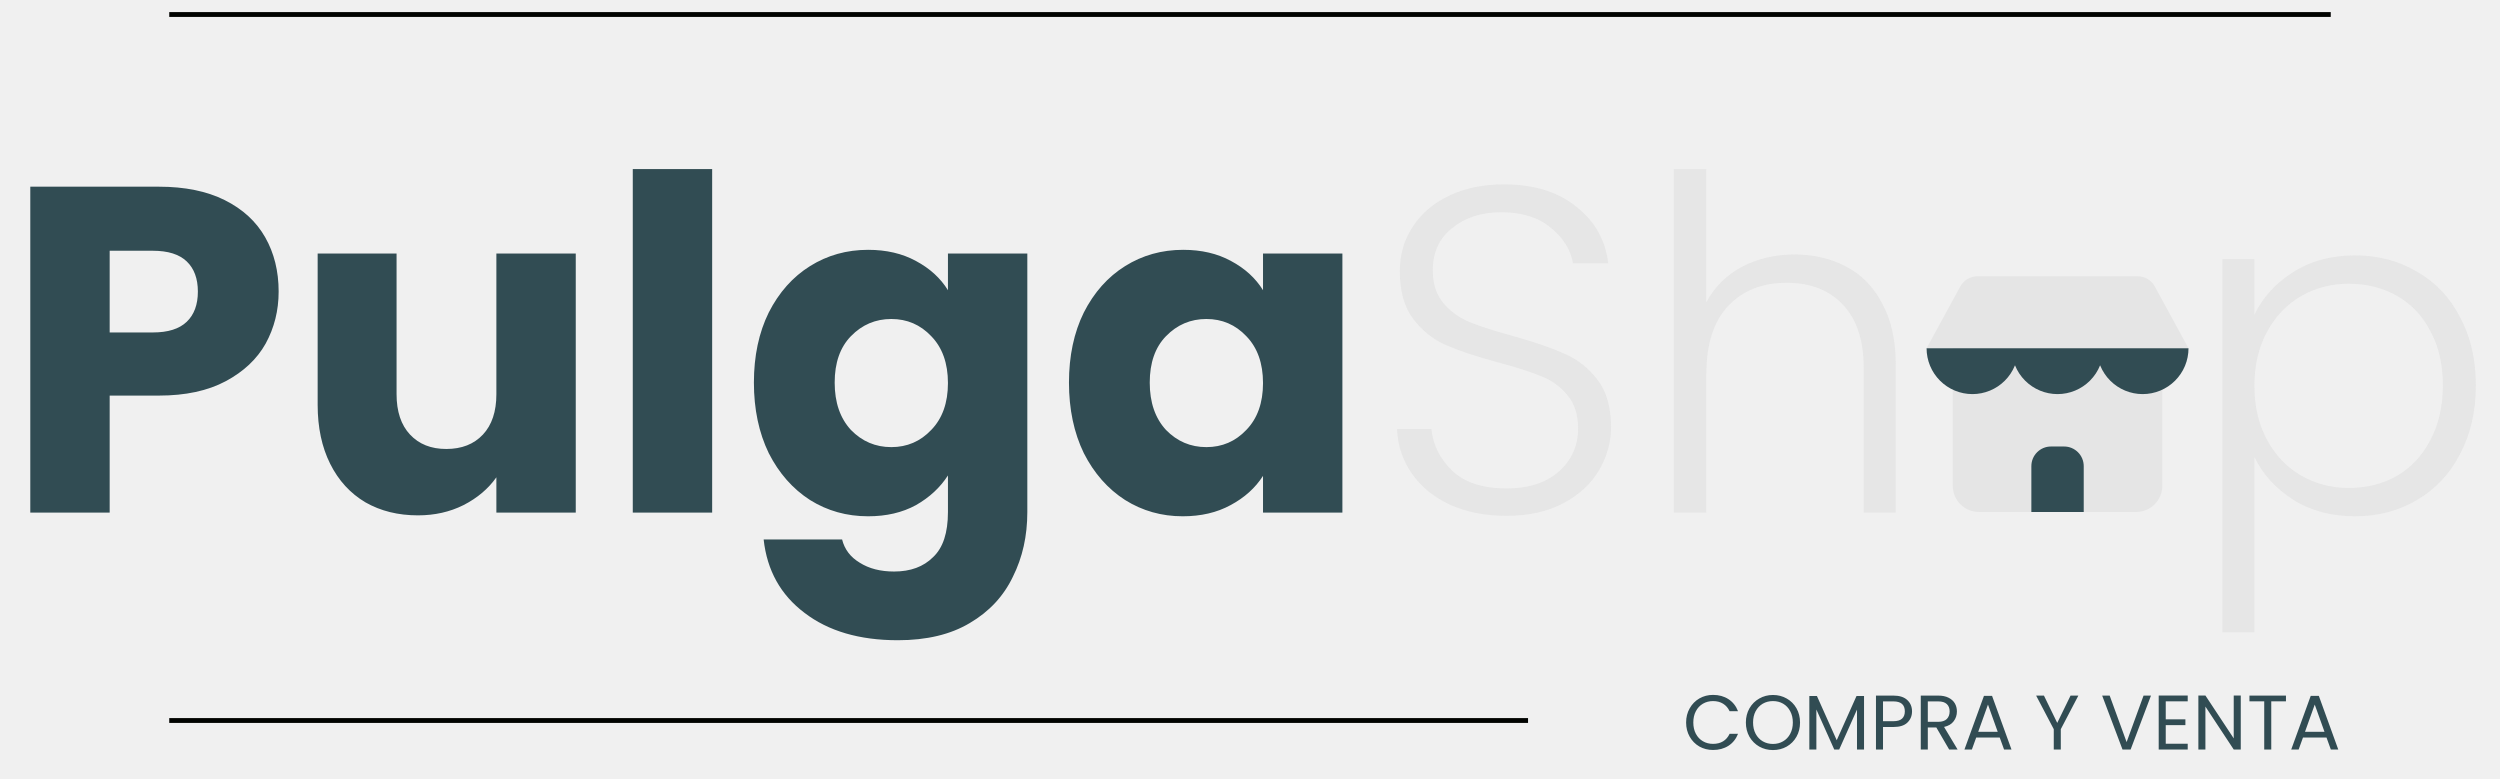
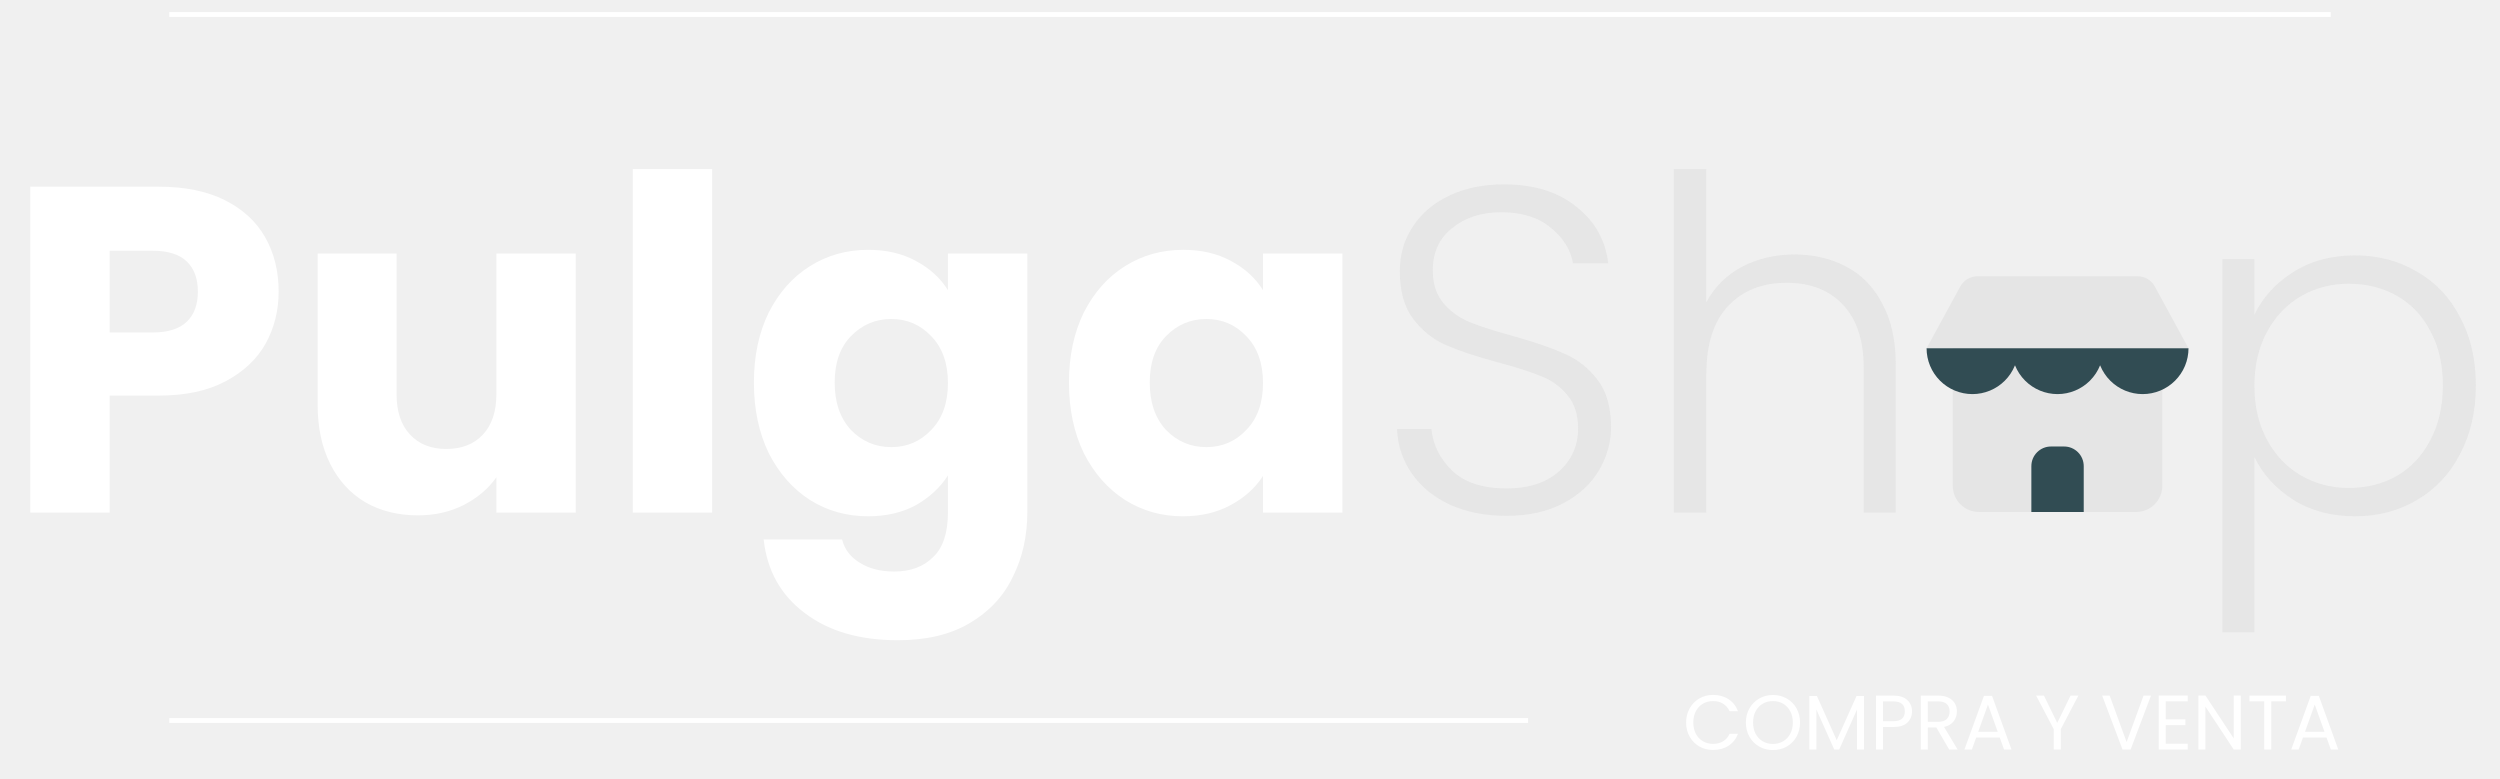
<svg xmlns="http://www.w3.org/2000/svg" width="517" height="161" viewBox="0 0 517 161" fill="none">
-   <path d="M57.624 60.304C57.624 64.208 56.728 67.792 54.937 71.056C53.145 74.256 50.392 76.848 46.681 78.832C42.968 80.816 38.361 81.808 32.856 81.808H22.68V106H6.264V38.608H32.856C38.233 38.608 42.776 39.536 46.489 41.392C50.2 43.248 52.984 45.808 54.84 49.072C56.697 52.336 57.624 56.08 57.624 60.304ZM31.608 68.752C34.745 68.752 37.081 68.016 38.617 66.544C40.153 65.072 40.92 62.992 40.92 60.304C40.92 57.616 40.153 55.536 38.617 54.064C37.081 52.592 34.745 51.856 31.608 51.856H22.68V68.752H31.608ZM119.067 52.432V106H102.651V98.704C100.987 101.072 98.715 102.992 95.835 104.464C93.019 105.872 89.883 106.576 86.427 106.576C82.331 106.576 78.715 105.68 75.579 103.888C72.443 102.032 70.011 99.376 68.283 95.92C66.555 92.464 65.691 88.4 65.691 83.728V52.432H82.011V81.52C82.011 85.104 82.939 87.888 84.795 89.872C86.651 91.856 89.147 92.848 92.283 92.848C95.483 92.848 98.011 91.856 99.867 89.872C101.723 87.888 102.651 85.104 102.651 81.52V52.432H119.067ZM147.274 34.96V106H130.858V34.96H147.274ZM179.523 51.664C183.299 51.664 186.595 52.432 189.411 53.968C192.291 55.504 194.499 57.52 196.035 60.016V52.432H212.451V105.904C212.451 110.832 211.459 115.28 209.475 119.248C207.555 123.28 204.579 126.48 200.547 128.848C196.579 131.216 191.619 132.4 185.667 132.4C177.731 132.4 171.299 130.512 166.371 126.736C161.443 123.024 158.627 117.968 157.923 111.568H174.147C174.659 113.616 175.875 115.216 177.795 116.368C179.715 117.584 182.083 118.192 184.899 118.192C188.291 118.192 190.979 117.2 192.963 115.216C195.011 113.296 196.035 110.192 196.035 105.904V98.32C194.435 100.816 192.227 102.864 189.411 104.464C186.595 106 183.299 106.768 179.523 106.768C175.107 106.768 171.107 105.648 167.523 103.408C163.939 101.104 161.091 97.872 158.979 93.712C156.931 89.488 155.907 84.624 155.907 79.12C155.907 73.616 156.931 68.784 158.979 64.624C161.091 60.464 163.939 57.264 167.523 55.024C171.107 52.784 175.107 51.664 179.523 51.664ZM196.035 79.216C196.035 75.12 194.883 71.888 192.579 69.52C190.339 67.152 187.587 65.968 184.323 65.968C181.059 65.968 178.275 67.152 175.971 69.52C173.731 71.824 172.611 75.024 172.611 79.12C172.611 83.216 173.731 86.48 175.971 88.912C178.275 91.28 181.059 92.464 184.323 92.464C187.587 92.464 190.339 91.28 192.579 88.912C194.883 86.544 196.035 83.312 196.035 79.216ZM221.063 79.12C221.063 73.616 222.087 68.784 224.135 64.624C226.247 60.464 229.095 57.264 232.679 55.024C236.263 52.784 240.263 51.664 244.679 51.664C248.455 51.664 251.751 52.432 254.567 53.968C257.447 55.504 259.655 57.52 261.191 60.016V52.432H277.607V106H261.191V98.416C259.591 100.912 257.351 102.928 254.471 104.464C251.655 106 248.359 106.768 244.583 106.768C240.231 106.768 236.263 105.648 232.679 103.408C229.095 101.104 226.247 97.872 224.135 93.712C222.087 89.488 221.063 84.624 221.063 79.12ZM261.191 79.216C261.191 75.12 260.039 71.888 257.735 69.52C255.495 67.152 252.743 65.968 249.479 65.968C246.215 65.968 243.431 67.152 241.127 69.52C238.887 71.824 237.767 75.024 237.767 79.12C237.767 83.216 238.887 86.48 241.127 88.912C243.431 91.28 246.215 92.464 249.479 92.464C252.743 92.464 255.495 91.28 257.735 88.912C260.039 86.544 261.191 83.312 261.191 79.216Z" fill="#314C53" />
+   <path d="M57.624 60.304C57.624 64.208 56.728 67.792 54.937 71.056C53.145 74.256 50.392 76.848 46.681 78.832C42.968 80.816 38.361 81.808 32.856 81.808H22.68V106H6.264V38.608H32.856C38.233 38.608 42.776 39.536 46.489 41.392C50.2 43.248 52.984 45.808 54.84 49.072C56.697 52.336 57.624 56.08 57.624 60.304ZM31.608 68.752C34.745 68.752 37.081 68.016 38.617 66.544C40.153 65.072 40.92 62.992 40.92 60.304C40.92 57.616 40.153 55.536 38.617 54.064C37.081 52.592 34.745 51.856 31.608 51.856H22.68V68.752H31.608ZM119.067 52.432V106H102.651V98.704C100.987 101.072 98.715 102.992 95.835 104.464C93.019 105.872 89.883 106.576 86.427 106.576C82.331 106.576 78.715 105.68 75.579 103.888C72.443 102.032 70.011 99.376 68.283 95.92C66.555 92.464 65.691 88.4 65.691 83.728V52.432H82.011V81.52C82.011 85.104 82.939 87.888 84.795 89.872C86.651 91.856 89.147 92.848 92.283 92.848C95.483 92.848 98.011 91.856 99.867 89.872C101.723 87.888 102.651 85.104 102.651 81.52V52.432H119.067ZM147.274 34.96V106H130.858V34.96H147.274ZM179.523 51.664C183.299 51.664 186.595 52.432 189.411 53.968C192.291 55.504 194.499 57.52 196.035 60.016V52.432H212.451V105.904C212.451 110.832 211.459 115.28 209.475 119.248C207.555 123.28 204.579 126.48 200.547 128.848C196.579 131.216 191.619 132.4 185.667 132.4C177.731 132.4 171.299 130.512 166.371 126.736C161.443 123.024 158.627 117.968 157.923 111.568H174.147C174.659 113.616 175.875 115.216 177.795 116.368C179.715 117.584 182.083 118.192 184.899 118.192C188.291 118.192 190.979 117.2 192.963 115.216C195.011 113.296 196.035 110.192 196.035 105.904V98.32C194.435 100.816 192.227 102.864 189.411 104.464C186.595 106 183.299 106.768 179.523 106.768C175.107 106.768 171.107 105.648 167.523 103.408C163.939 101.104 161.091 97.872 158.979 93.712C156.931 89.488 155.907 84.624 155.907 79.12C155.907 73.616 156.931 68.784 158.979 64.624C161.091 60.464 163.939 57.264 167.523 55.024C171.107 52.784 175.107 51.664 179.523 51.664ZM196.035 79.216C196.035 75.12 194.883 71.888 192.579 69.52C190.339 67.152 187.587 65.968 184.323 65.968C181.059 65.968 178.275 67.152 175.971 69.52C173.731 71.824 172.611 75.024 172.611 79.12C172.611 83.216 173.731 86.48 175.971 88.912C178.275 91.28 181.059 92.464 184.323 92.464C187.587 92.464 190.339 91.28 192.579 88.912C194.883 86.544 196.035 83.312 196.035 79.216ZM221.063 79.12C221.063 73.616 222.087 68.784 224.135 64.624C226.247 60.464 229.095 57.264 232.679 55.024C236.263 52.784 240.263 51.664 244.679 51.664C248.455 51.664 251.751 52.432 254.567 53.968C257.447 55.504 259.655 57.52 261.191 60.016V52.432H277.607V106H261.191V98.416C259.591 100.912 257.351 102.928 254.471 104.464C251.655 106 248.359 106.768 244.583 106.768C240.231 106.768 236.263 105.648 232.679 103.408C229.095 101.104 226.247 97.872 224.135 93.712C222.087 89.488 221.063 84.624 221.063 79.12ZM261.191 79.216C261.191 75.12 260.039 71.888 257.735 69.52C255.495 67.152 252.743 65.968 249.479 65.968C246.215 65.968 243.431 67.152 241.127 69.52C238.887 71.824 237.767 75.024 237.767 79.12C237.767 83.216 238.887 86.48 241.127 88.912C243.431 91.28 246.215 92.464 249.479 92.464C252.743 92.464 255.495 91.28 257.735 88.912C260.039 86.544 261.191 83.312 261.191 79.216Z" fill="white" />
  <path d="M311.563 106.672C307.147 106.672 303.243 105.904 299.851 104.368C296.523 102.832 293.899 100.688 291.979 97.936C290.059 95.184 289.035 92.112 288.907 88.72H296.011C296.331 91.984 297.771 94.864 300.331 97.36C302.891 99.792 306.635 101.008 311.563 101.008C316.107 101.008 319.691 99.856 322.315 97.552C325.003 95.184 326.347 92.208 326.347 88.624C326.347 85.744 325.611 83.44 324.139 81.712C322.667 79.92 320.843 78.608 318.667 77.776C316.491 76.88 313.483 75.92 309.643 74.896C305.163 73.68 301.611 72.496 298.987 71.344C296.363 70.192 294.123 68.4 292.267 65.968C290.411 63.536 289.483 60.24 289.483 56.08C289.483 52.624 290.379 49.552 292.171 46.864C293.963 44.112 296.491 41.968 299.755 40.432C303.019 38.896 306.763 38.128 310.987 38.128C317.195 38.128 322.187 39.664 325.963 42.736C329.803 45.744 332.011 49.648 332.587 54.448H325.291C324.843 51.696 323.339 49.264 320.779 47.152C318.219 44.976 314.763 43.888 310.411 43.888C306.379 43.888 303.019 44.976 300.331 47.152C297.643 49.264 296.299 52.176 296.299 55.888C296.299 58.704 297.035 60.976 298.507 62.704C299.979 64.432 301.803 65.744 303.979 66.64C306.219 67.536 309.227 68.496 313.003 69.52C317.355 70.736 320.875 71.952 323.563 73.168C326.251 74.32 328.523 76.112 330.379 78.544C332.235 80.976 333.163 84.24 333.163 88.336C333.163 91.472 332.331 94.448 330.667 97.264C329.003 100.08 326.539 102.352 323.275 104.08C320.011 105.808 316.107 106.672 311.563 106.672ZM371.109 52.624C375.077 52.624 378.629 53.456 381.765 55.12C384.965 56.784 387.461 59.344 389.253 62.8C391.109 66.192 392.037 70.352 392.037 75.28V106H385.413V76.048C385.413 70.352 383.973 66 381.093 62.992C378.277 59.984 374.405 58.48 369.477 58.48C364.421 58.48 360.389 60.08 357.381 63.28C354.373 66.48 352.869 71.184 352.869 77.392V106H346.149V34.96H352.869V62.512C354.533 59.376 356.965 56.944 360.165 55.216C363.429 53.488 367.077 52.624 371.109 52.624ZM466.21 65.104C467.874 61.584 470.498 58.672 474.082 56.368C477.73 54 482.05 52.816 487.042 52.816C491.778 52.816 496.034 53.936 499.81 56.176C503.65 58.352 506.626 61.488 508.738 65.584C510.914 69.616 512.002 74.32 512.002 79.696C512.002 85.072 510.914 89.808 508.738 93.904C506.626 98 503.65 101.168 499.81 103.408C496.034 105.648 491.778 106.768 487.042 106.768C482.114 106.768 477.826 105.616 474.178 103.312C470.53 100.944 467.874 98 466.21 94.48V130.768H459.586V53.584H466.21V65.104ZM505.186 79.696C505.186 75.344 504.322 71.6 502.594 68.464C500.93 65.264 498.626 62.832 495.682 61.168C492.738 59.504 489.41 58.672 485.698 58.672C482.114 58.672 478.818 59.536 475.81 61.264C472.866 62.992 470.53 65.456 468.802 68.656C467.074 71.856 466.21 75.568 466.21 79.792C466.21 84.016 467.074 87.728 468.802 90.928C470.53 94.128 472.866 96.592 475.81 98.32C478.818 100.048 482.114 100.912 485.698 100.912C489.41 100.912 492.738 100.08 495.682 98.416C498.626 96.688 500.93 94.224 502.594 91.024C504.322 87.76 505.186 83.984 505.186 79.696Z" fill="#E5E5E5" fill-opacity="0.92" />
-   <path d="M348.688 149.416C348.688 148.328 348.933 147.352 349.424 146.488C349.915 145.613 350.581 144.931 351.424 144.44C352.277 143.949 353.221 143.704 354.256 143.704C355.472 143.704 356.533 143.997 357.44 144.584C358.347 145.171 359.008 146.003 359.424 147.08H357.68C357.371 146.408 356.923 145.891 356.336 145.528C355.76 145.165 355.067 144.984 354.256 144.984C353.477 144.984 352.779 145.165 352.16 145.528C351.541 145.891 351.056 146.408 350.704 147.08C350.352 147.741 350.176 148.52 350.176 149.416C350.176 150.301 350.352 151.08 350.704 151.752C351.056 152.413 351.541 152.925 352.16 153.288C352.779 153.651 353.477 153.832 354.256 153.832C355.067 153.832 355.76 153.656 356.336 153.304C356.923 152.941 357.371 152.424 357.68 151.752H359.424C359.008 152.819 358.347 153.645 357.44 154.232C356.533 154.808 355.472 155.096 354.256 155.096C353.221 155.096 352.277 154.856 351.424 154.376C350.581 153.885 349.915 153.208 349.424 152.344C348.933 151.48 348.688 150.504 348.688 149.416ZM366.647 155.112C365.613 155.112 364.669 154.872 363.815 154.392C362.962 153.901 362.285 153.224 361.783 152.36C361.293 151.485 361.047 150.504 361.047 149.416C361.047 148.328 361.293 147.352 361.783 146.488C362.285 145.613 362.962 144.936 363.815 144.456C364.669 143.965 365.613 143.72 366.647 143.72C367.693 143.72 368.642 143.965 369.495 144.456C370.349 144.936 371.021 145.608 371.511 146.472C372.002 147.336 372.247 148.317 372.247 149.416C372.247 150.515 372.002 151.496 371.511 152.36C371.021 153.224 370.349 153.901 369.495 154.392C368.642 154.872 367.693 155.112 366.647 155.112ZM366.647 153.848C367.426 153.848 368.125 153.667 368.743 153.304C369.373 152.941 369.863 152.424 370.215 151.752C370.578 151.08 370.759 150.301 370.759 149.416C370.759 148.52 370.578 147.741 370.215 147.08C369.863 146.408 369.378 145.891 368.759 145.528C368.141 145.165 367.437 144.984 366.647 144.984C365.858 144.984 365.154 145.165 364.535 145.528C363.917 145.891 363.426 146.408 363.063 147.08C362.711 147.741 362.535 148.52 362.535 149.416C362.535 150.301 362.711 151.08 363.063 151.752C363.426 152.424 363.917 152.941 364.535 153.304C365.165 153.667 365.869 153.848 366.647 153.848ZM385.482 143.928V155H384.026V146.744L380.346 155H379.322L375.626 146.728V155H374.17V143.928H375.738L379.834 153.08L383.93 143.928H385.482ZM395.407 147.112C395.407 148.04 395.087 148.813 394.447 149.432C393.817 150.04 392.852 150.344 391.551 150.344H389.407V155H387.951V143.848H391.551C392.809 143.848 393.764 144.152 394.415 144.76C395.076 145.368 395.407 146.152 395.407 147.112ZM391.551 149.144C392.361 149.144 392.959 148.968 393.343 148.616C393.727 148.264 393.919 147.763 393.919 147.112C393.919 145.736 393.129 145.048 391.551 145.048H389.407V149.144H391.551ZM403.088 155L400.432 150.44H398.672V155H397.216V143.848H400.816C401.659 143.848 402.368 143.992 402.944 144.28C403.531 144.568 403.968 144.957 404.256 145.448C404.544 145.939 404.688 146.499 404.688 147.128C404.688 147.896 404.464 148.573 404.016 149.16C403.579 149.747 402.918 150.136 402.032 150.328L404.832 155H403.088ZM398.672 149.272H400.816C401.606 149.272 402.198 149.08 402.592 148.696C402.987 148.301 403.184 147.779 403.184 147.128C403.184 146.467 402.987 145.955 402.592 145.592C402.208 145.229 401.616 145.048 400.816 145.048H398.672V149.272ZM413.543 152.52H408.679L407.783 155H406.247L410.279 143.912H411.959L415.975 155H414.439L413.543 152.52ZM413.127 151.336L411.111 145.704L409.095 151.336H413.127ZM429.806 143.848L426.174 150.792V155H424.718V150.792L421.07 143.848H422.686L425.438 149.496L428.19 143.848H429.806ZM444.823 143.848L440.615 155H438.935L434.727 143.848H436.279L439.783 153.464L443.287 143.848H444.823ZM447.876 145.032V148.76H451.94V149.96H447.876V153.8H452.42V155H446.42V143.832H452.42V145.032H447.876ZM463.391 155H461.935L456.079 146.12V155H454.623V143.832H456.079L461.935 152.696V143.832H463.391V155ZM472.737 143.848V145.032H469.697V155H468.241V145.032H465.185V143.848H472.737ZM481.121 152.52H476.257L475.361 155H473.825L477.857 143.912H479.537L483.553 155H482.017L481.121 152.52ZM480.705 151.336L478.689 145.704L476.673 151.336H480.705Z" fill="#314C53" />
-   <path d="M35 149H316" stroke="#010300" />
-   <path d="M35 3H482" stroke="#010300" />
+   <path d="M348.688 149.416C348.688 148.328 348.933 147.352 349.424 146.488C349.915 145.613 350.581 144.931 351.424 144.44C352.277 143.949 353.221 143.704 354.256 143.704C355.472 143.704 356.533 143.997 357.44 144.584C358.347 145.171 359.008 146.003 359.424 147.08H357.68C357.371 146.408 356.923 145.891 356.336 145.528C355.76 145.165 355.067 144.984 354.256 144.984C353.477 144.984 352.779 145.165 352.16 145.528C351.541 145.891 351.056 146.408 350.704 147.08C350.352 147.741 350.176 148.52 350.176 149.416C350.176 150.301 350.352 151.08 350.704 151.752C351.056 152.413 351.541 152.925 352.16 153.288C352.779 153.651 353.477 153.832 354.256 153.832C355.067 153.832 355.76 153.656 356.336 153.304C356.923 152.941 357.371 152.424 357.68 151.752H359.424C359.008 152.819 358.347 153.645 357.44 154.232C356.533 154.808 355.472 155.096 354.256 155.096C353.221 155.096 352.277 154.856 351.424 154.376C350.581 153.885 349.915 153.208 349.424 152.344C348.933 151.48 348.688 150.504 348.688 149.416ZM366.647 155.112C365.613 155.112 364.669 154.872 363.815 154.392C362.962 153.901 362.285 153.224 361.783 152.36C361.293 151.485 361.047 150.504 361.047 149.416C361.047 148.328 361.293 147.352 361.783 146.488C362.285 145.613 362.962 144.936 363.815 144.456C364.669 143.965 365.613 143.72 366.647 143.72C367.693 143.72 368.642 143.965 369.495 144.456C370.349 144.936 371.021 145.608 371.511 146.472C372.002 147.336 372.247 148.317 372.247 149.416C372.247 150.515 372.002 151.496 371.511 152.36C371.021 153.224 370.349 153.901 369.495 154.392C368.642 154.872 367.693 155.112 366.647 155.112ZM366.647 153.848C367.426 153.848 368.125 153.667 368.743 153.304C369.373 152.941 369.863 152.424 370.215 151.752C370.578 151.08 370.759 150.301 370.759 149.416C370.759 148.52 370.578 147.741 370.215 147.08C369.863 146.408 369.378 145.891 368.759 145.528C368.141 145.165 367.437 144.984 366.647 144.984C365.858 144.984 365.154 145.165 364.535 145.528C363.917 145.891 363.426 146.408 363.063 147.08C362.711 147.741 362.535 148.52 362.535 149.416C362.535 150.301 362.711 151.08 363.063 151.752C363.426 152.424 363.917 152.941 364.535 153.304C365.165 153.667 365.869 153.848 366.647 153.848ZM385.482 143.928V155H384.026V146.744L380.346 155H379.322L375.626 146.728V155H374.17V143.928H375.738L379.834 153.08L383.93 143.928H385.482ZM395.407 147.112C395.407 148.04 395.087 148.813 394.447 149.432C393.817 150.04 392.852 150.344 391.551 150.344H389.407V155H387.951V143.848H391.551C392.809 143.848 393.764 144.152 394.415 144.76C395.076 145.368 395.407 146.152 395.407 147.112ZM391.551 149.144C392.361 149.144 392.959 148.968 393.343 148.616C393.727 148.264 393.919 147.763 393.919 147.112C393.919 145.736 393.129 145.048 391.551 145.048H389.407V149.144H391.551ZM403.088 155L400.432 150.44H398.672V155H397.216V143.848H400.816C401.659 143.848 402.368 143.992 402.944 144.28C403.531 144.568 403.968 144.957 404.256 145.448C404.544 145.939 404.688 146.499 404.688 147.128C404.688 147.896 404.464 148.573 404.016 149.16C403.579 149.747 402.918 150.136 402.032 150.328L404.832 155H403.088ZM398.672 149.272H400.816C401.606 149.272 402.198 149.08 402.592 148.696C402.987 148.301 403.184 147.779 403.184 147.128C403.184 146.467 402.987 145.955 402.592 145.592C402.208 145.229 401.616 145.048 400.816 145.048H398.672V149.272ZM413.543 152.52H408.679L407.783 155H406.247L410.279 143.912H411.959L415.975 155H414.439L413.543 152.52ZM413.127 151.336L411.111 145.704L409.095 151.336H413.127ZM429.806 143.848L426.174 150.792V155H424.718V150.792L421.07 143.848H422.686L425.438 149.496L428.19 143.848H429.806ZM444.823 143.848L440.615 155H438.935L434.727 143.848H436.279L439.783 153.464L443.287 143.848H444.823ZM447.876 145.032V148.76H451.94V149.96H447.876V153.8H452.42V155H446.42V143.832H452.42V145.032H447.876ZM463.391 155H461.935L456.079 146.12V155H454.623V143.832H456.079L461.935 152.696V143.832H463.391V155ZM472.737 143.848V145.032H469.697V155H468.241V145.032H465.185V143.848H472.737ZM481.121 152.52H476.257L475.361 155H473.825L477.857 143.912H479.537L483.553 155H482.017L481.121 152.52ZM480.705 151.336L478.689 145.704L476.673 151.336H480.705Z" fill="white" />
+   <path d="M35 149H316" stroke="white" />
+   <path d="M35 3H482" stroke="white" />
  <path d="M405.387 59.242C406.099 57.937 407.467 57.125 408.953 57.125H442.047C443.533 57.125 444.901 57.937 445.613 59.242L452.583 72.021H447.167V100.458C447.167 103.45 444.742 105.875 441.75 105.875H430.917V96.396C430.917 94.152 429.098 92.333 426.854 92.333H424.146C421.902 92.333 420.083 94.152 420.083 96.396V105.875H409.25C406.258 105.875 403.833 103.45 403.833 100.458V72.021H398.417L405.387 59.242Z" fill="#E5E5E5" />
  <path d="M416.653 75.648L416.698 75.539C417.17 76.72 417.88 77.806 418.797 78.723C420.575 80.501 422.986 81.5 425.5 81.5C428.014 81.5 430.425 80.501 432.203 78.723C433.12 77.806 433.83 76.72 434.302 75.539L434.347 75.648C434.823 76.798 435.521 77.843 436.401 78.723C437.282 79.603 438.327 80.302 439.477 80.778C440.627 81.254 441.859 81.5 443.104 81.5C444.349 81.5 445.582 81.254 446.732 80.778C447.882 80.302 448.927 79.603 449.807 78.723C450.687 77.843 451.385 76.798 451.862 75.648C452.338 74.498 452.583 73.265 452.583 72.02H398.417C398.417 73.265 398.662 74.498 399.138 75.648C399.615 76.798 400.313 77.843 401.193 78.723C402.073 79.603 403.118 80.302 404.268 80.778C405.418 81.254 406.651 81.5 407.896 81.5C409.141 81.5 410.373 81.254 411.523 80.778C412.673 80.302 413.718 79.603 414.599 78.723C415.479 77.843 416.177 76.798 416.653 75.648Z" fill="#314C53" />
  <path d="M420.083 96.396C420.083 94.152 421.902 92.333 424.146 92.333H426.854C429.098 92.333 430.917 94.152 430.917 96.396V105.875H420.083V96.396Z" fill="#314C53" />
</svg>
